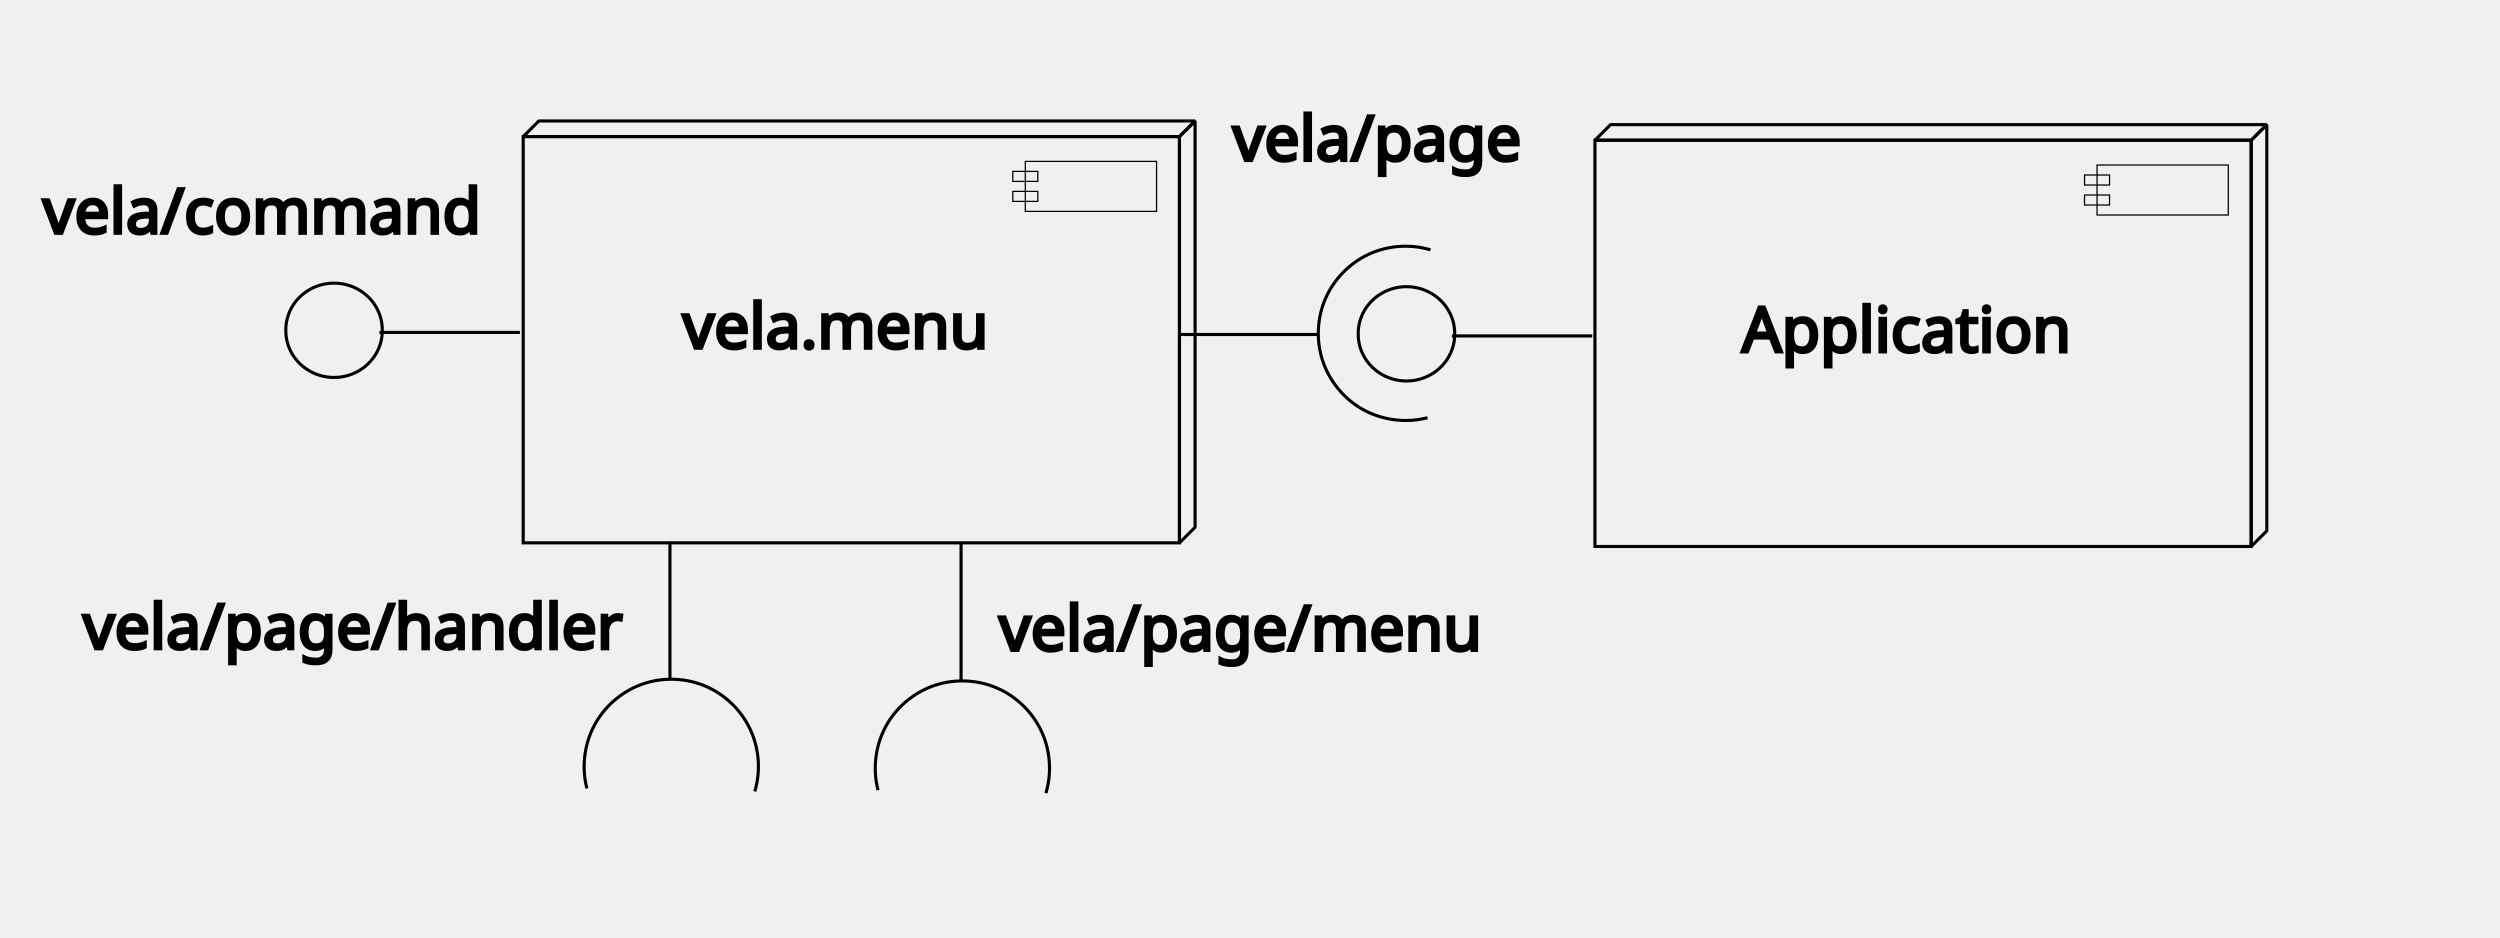
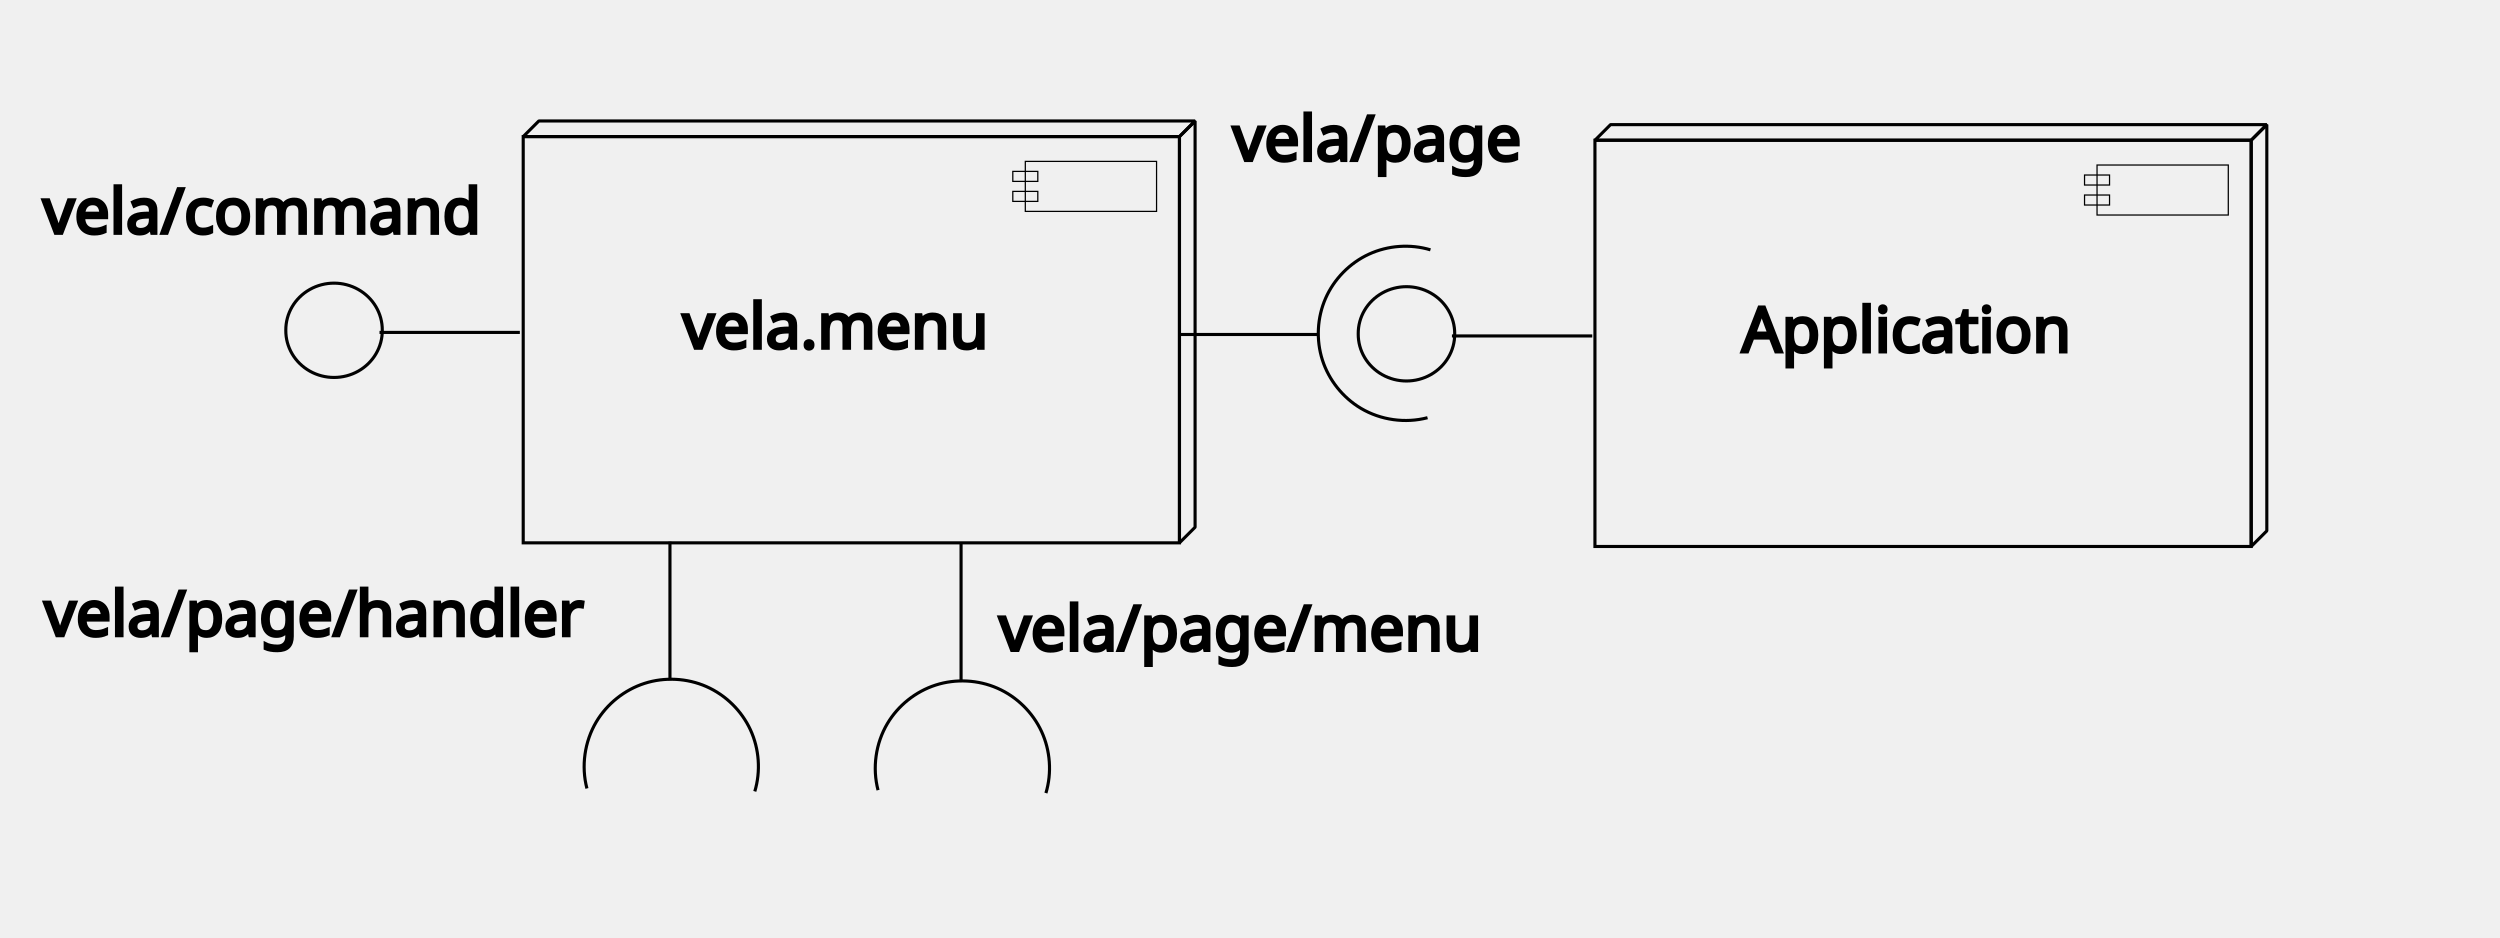
<svg xmlns="http://www.w3.org/2000/svg" viewBox="165 100 800 300" id="svg4022" version="1.1" width="100%" height="100%" style="stroke:#000000">
  <defs id="defs4148">
    </defs>
  <style type="text/css" id="style4024">
* {
	stroke: black;
}

text {
	fill: black;
	stroke: none;
	font-size: 10px;
	font-family: sans-serif;
}

rect, ellipse {
	fill: white;
}

polygon {
	stroke-miterlimit: 1;
	fill: white;
}
</style>
  <text xml:space="preserve" style="font-size:40px;font-style:normal;font-weight:normal;line-height:125%;letter-spacing:0px;word-spacing:0px;fill:#000000;fill-opacity:1;stroke:none;font-family:Sans;-inkscape-font-specification:Sans" x="5.602" y="95.237" id="text4386">
    <tspan id="tspan4388" style="font-style:normal;stroke:#000000;-inkscape-font-specification:Sans" x="5.602" y="95.237" />
  </text>
  <g id="g4231" transform="translate(-20,-40)" style="stroke:#000000">
    <rect style="fill:none;stroke:#000000" id="rect4044-5-4-2-4-6" height="130" width="210" y="184.874" x="695.381" />
    <g transform="translate(149.5207,45.45247)" style="fill:none;stroke:#000000" id="g3301-9-0-7-7">
      <polygon points="590,235 585,240 375,240 380,235 " id="polygon4046-6-2-15-7-7" transform="translate(170.8606,-100.578)" style="fill:none;stroke:#000000;stroke-miterlimit:1" />
      <polygon points="590,365 585,370 585,240 590,235 " id="polygon4048-6-0-8-5-5" transform="translate(170.8606,-100.578)" style="fill:none;stroke:#000000;stroke-miterlimit:1" />
    </g>
    <g style="fill:none;stroke:#000000" transform="matrix(0.4,0,0,0.4,698.053,140.807)" id="g4274-8-3-5-4-4-5">
      <rect style="fill:none;stroke:#000000" x="395" y="130" width="105" height="40" id="rect4090-5-5-8-8-9-4" />
      <rect style="fill:none;stroke:#000000" x="385" y="138" width="20" height="8" id="rect4092-1-9-4-9-9-1" />
      <rect style="fill:none;stroke:#000000" x="385" y="154" width="20" height="8" id="rect4094-3-4-9-7-2-7" />
    </g>
  </g>
  <path transform="matrix(1,0,0,-1,320.8354,233.9039)" style="opacity:0.99;fill:none;stroke:#000000;stroke-width:1;stroke-linecap:butt;stroke-linejoin:bevel;stroke-miterlimit:0;stroke-opacity:1;stroke-dasharray:none" id="path4963-2-2-4-4-5-4" d="m 309.669,27.077 a 15.437,14.969 0 1 1 -30.873,0 15.437,14.969 0 1 1 30.873,0 z" />
  <path style="fill:none;stroke:#000000;stroke-width:1px;stroke-linecap:butt;stroke-linejoin:miter;stroke-opacity:1" d="m 629.618,207.504 44.907,0" id="path3930" />
  <text xml:space="preserve" style="font-size:20px;font-style:normal;font-weight:normal;line-height:125%;letter-spacing:0px;word-spacing:0px;fill:#000000;fill-opacity:1;stroke:none;font-family:Sans;-inkscape-font-specification:Sans" x="383.396" y="211.438" id="text4207">
    <tspan id="tspan4209" style="stroke:#000000" x="383.396" y="211.438">vela.menu</tspan>
  </text>
  <g transform="translate(-362.9536,-41.1636)" style="stroke:#000000" id="g4231-4">
    <rect style="fill:none;stroke:#000000" id="rect4044-5-4-2-4-6-2" height="130" width="210" y="184.874" x="695.381" />
    <g transform="translate(149.5207,45.45247)" style="fill:none;stroke:#000000" id="g3301-9-0-7-7-5">
      <polygon points="590,235 585,240 375,240 380,235 " id="polygon4046-6-2-15-7-7-8" transform="translate(170.8606,-100.578)" style="fill:none;stroke:#000000;stroke-miterlimit:1" />
      <polygon points="590,365 585,370 585,240 590,235 " id="polygon4048-6-0-8-5-5-5" transform="translate(170.8606,-100.578)" style="fill:none;stroke:#000000;stroke-miterlimit:1" />
    </g>
    <g style="fill:none;stroke:#000000" transform="matrix(0.4,0,0,0.4,698.053,140.807)" id="g4274-8-3-5-4-4-5-3">
      <rect style="fill:none;stroke:#000000" x="395" y="130" width="105" height="40" id="rect4090-5-5-8-8-9-4-7" />
      <rect style="fill:none;stroke:#000000" x="385" y="138" width="20" height="8" id="rect4092-1-9-4-9-9-1-11" />
      <rect style="fill:none;stroke:#000000" x="385" y="154" width="20" height="8" id="rect4094-3-4-9-7-2-7-4" />
    </g>
  </g>
  <text xml:space="preserve" style="font-size:20px;font-style:normal;font-weight:normal;line-height:125%;letter-spacing:0px;word-spacing:0px;fill:#000000;fill-opacity:1;stroke:none;font-family:Sans;-inkscape-font-specification:Sans" x="559.452" y="151.371" id="text4283">
    <tspan id="tspan4285" style="stroke:#000000" x="559.452" y="151.371">vela/page</tspan>
  </text>
  <text xml:space="preserve" style="font-size:20px;font-style:normal;font-weight:normal;line-height:125%;letter-spacing:0px;word-spacing:0px;fill:#000000;fill-opacity:1;stroke:none;font-family:Sans;-inkscape-font-specification:Sans" x="722.367" y="212.602" id="text4287">
    <tspan id="tspan4289" style="stroke:#000000" x="722.367" y="212.602">Application</tspan>
  </text>
-   <text xml:space="preserve" style="font-size:20px;font-style:normal;font-weight:normal;line-height:125%;letter-spacing:0px;word-spacing:0px;fill:#000000;fill-opacity:1;stroke:none;font-family:Sans;-inkscape-font-specification:Sans" x="191.529" y="307.609" id="text4325">
-     <tspan id="tspan4327" style="stroke:#000000" x="191.529" y="307.609">vela/page/handler</tspan>
-   </text>
  <g id="g4345">
    <path id="path4999-4-0-0-3" d="m 622.745,179.947 c -6.453,-1.933 -13.606,-1.424 -19.721,1.404 -6.114,2.828 -11.134,7.949 -13.84,14.118 -2.705,6.169 -3.072,13.331 -1.011,19.745 2.062,6.413 6.533,12.02 12.326,15.458 6.333,3.757 14.185,4.861 21.308,2.995" style="fill:none;stroke:#000000;stroke-width:1px;stroke-linecap:butt;stroke-linejoin:miter;stroke-opacity:1" />
    <path id="path4331" d="m 586.583,207.036 -44.439,0" style="fill:none;stroke:#000000;stroke-width:1px;stroke-linecap:butt;stroke-linejoin:miter;stroke-opacity:1" />
  </g>
  <g id="g4341" transform="translate(-60,0)" style="stroke:#000000">
    <path id="path4999-4-0-0-3-8" d="m 466.536,353.247 c 1.933,-6.453 1.424,-13.606 -1.404,-19.721 -2.828,-6.114 -7.949,-11.134 -14.118,-13.84 -6.169,-2.705 -13.331,-3.072 -19.745,-1.011 -6.413,2.062 -12.02,6.533 -15.458,12.326 -3.757,6.333 -4.861,14.185 -2.995,21.308" style="fill:none;stroke:#000000;stroke-width:1px;stroke-linecap:butt;stroke-linejoin:miter;stroke-opacity:1" />
    <path id="path4337" d="m 439.385,317.662 0,-44.323" style="fill:none;stroke:#000000;stroke-width:1px;stroke-linecap:butt;stroke-linejoin:miter;stroke-opacity:1" />
  </g>
  <path transform="matrix(1,0,0,-1,-22.33783,232.7728)" style="opacity:0.99;fill:none;stroke:#000000;stroke-width:1;stroke-linecap:butt;stroke-linejoin:bevel;stroke-miterlimit:0;stroke-opacity:1;stroke-dasharray:none" id="path4963-2-2-4-4-5-4-9" d="m 309.669,27.077 a 15.437,14.969 0 1 1 -30.873,0 15.437,14.969 0 1 1 30.873,0 z" />
  <path style="fill:none;stroke:#000000;stroke-width:1px;stroke-linecap:butt;stroke-linejoin:miter;stroke-opacity:1" d="m 286.445,206.373 44.907,0" id="path3930-1" />
  <text xml:space="preserve" style="font-size:20px;font-style:normal;font-weight:normal;line-height:125%;letter-spacing:0px;word-spacing:0px;fill:#000000;fill-opacity:1;stroke:none;font-family:Sans;-inkscape-font-specification:Sans" x="178.68" y="174.66" id="text8647">
    <tspan id="tspan8649" style="stroke:#000000" x="178.68" y="174.66">vela/command</tspan>
  </text>
  <text xml:space="preserve" style="font-size:20px;font-style:normal;font-weight:normal;line-height:125%;letter-spacing:0px;word-spacing:0px;fill:#000000;fill-opacity:1;stroke:none;font-family:Sans;-inkscape-font-specification:Sans" x="484.685" y="308.15" id="text4325-4">
    <tspan id="tspan4327-1" style="stroke:#000000" x="484.685" y="308.15">vela/page/menu</tspan>
  </text>
  <g id="g4341-8" transform="translate(33.15552,0.540672)" style="stroke:#000000">
    <path id="path4999-4-0-0-3-8-6" d="m 466.536,353.247 c 1.933,-6.453 1.424,-13.606 -1.404,-19.721 -2.828,-6.114 -7.949,-11.134 -14.118,-13.84 -6.169,-2.705 -13.331,-3.072 -19.745,-1.011 -6.413,2.062 -12.02,6.533 -15.458,12.326 -3.757,6.333 -4.861,14.185 -2.995,21.308" style="fill:none;stroke:#000000;stroke-width:1px;stroke-linecap:butt;stroke-linejoin:miter;stroke-opacity:1" />
    <path id="path4337-6" d="m 439.385,317.662 0,-44.323" style="fill:none;stroke:#000000;stroke-width:1px;stroke-linecap:butt;stroke-linejoin:miter;stroke-opacity:1" />
  </g>
+   <text xml:space="preserve" style="font-size:20px;font-style:normal;font-weight:normal;line-height:125%;letter-spacing:0px;word-spacing:0px;fill:#000000;fill-opacity:1;stroke:none;font-family:Sans;-inkscape-font-specification:Sans" x="179.142" y="303.421" id="text4325-2">
+     <tspan style="stroke:#000000" x="179.142" y="303.421" id="tspan3818">vela/page/handler</tspan>
+   </text>
</svg>
